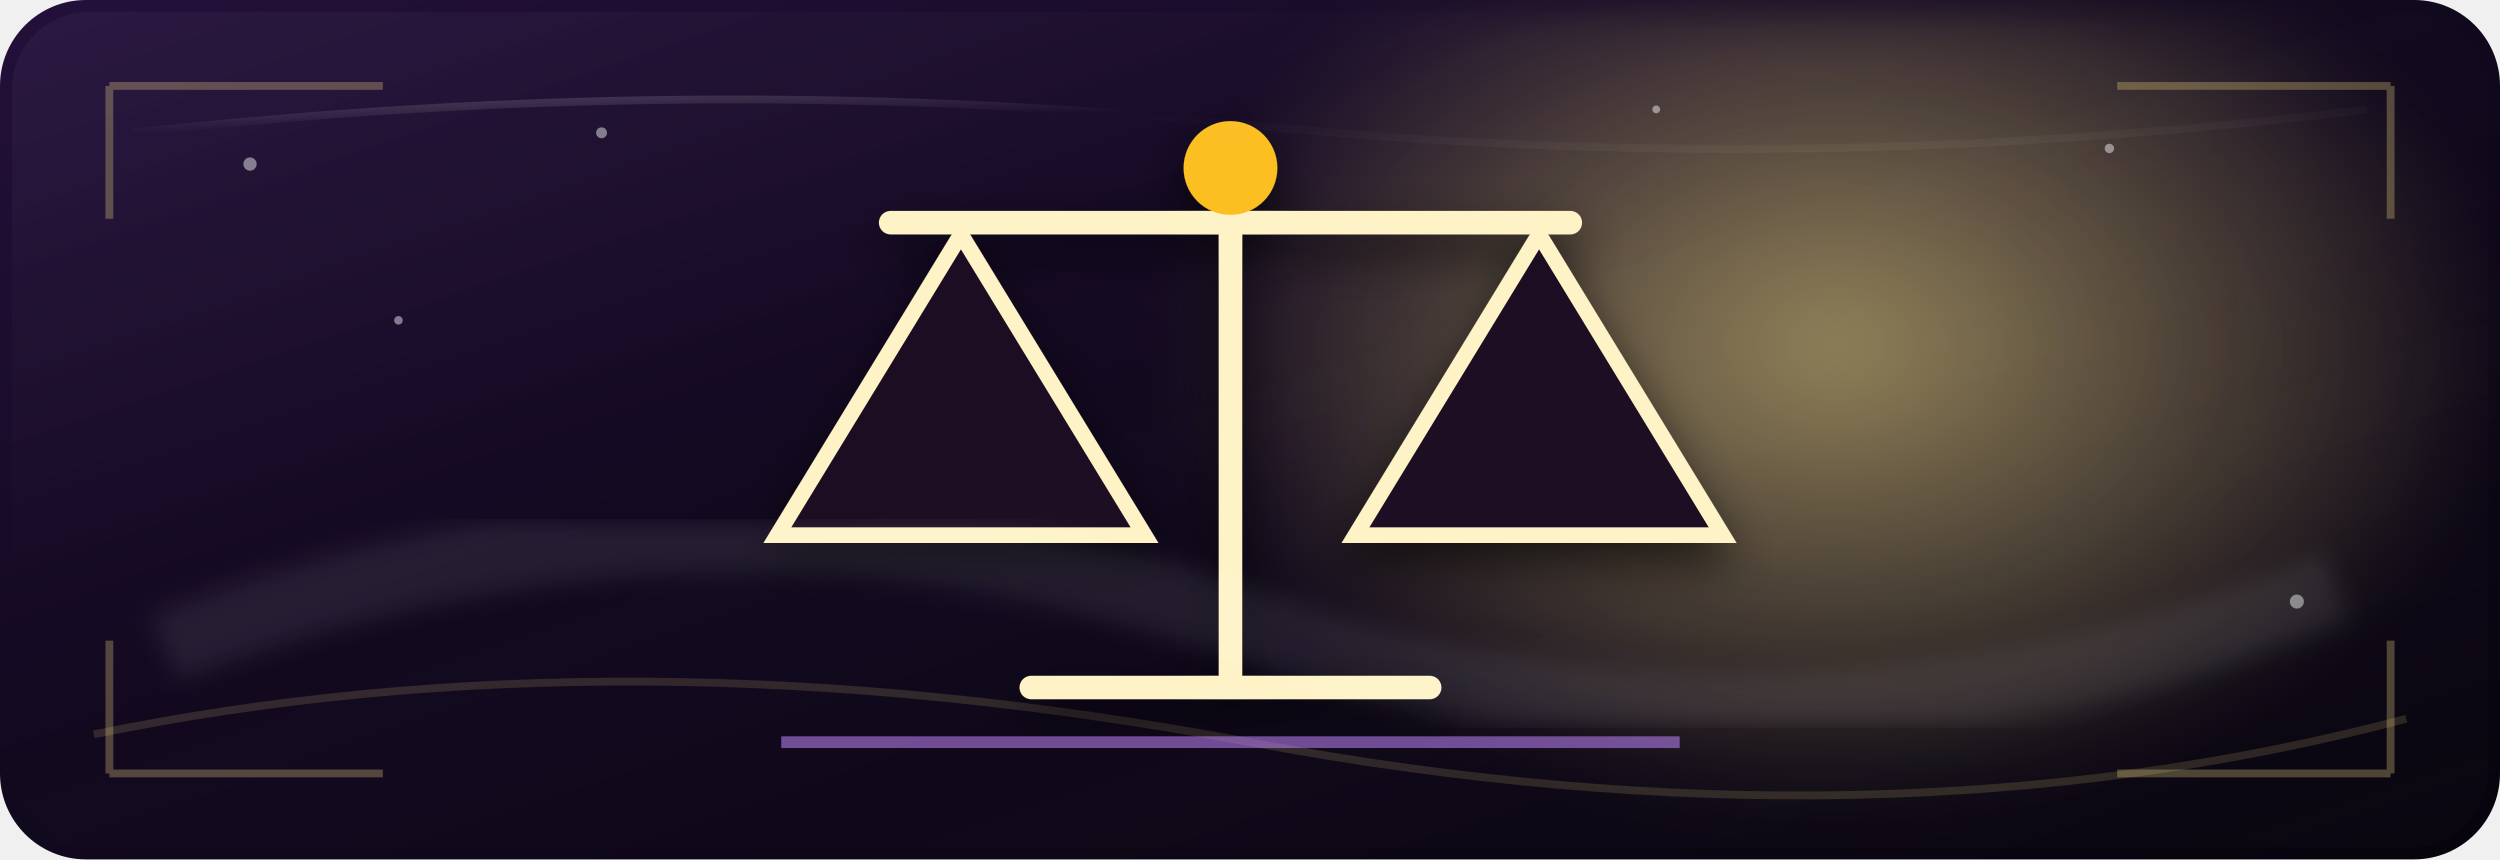
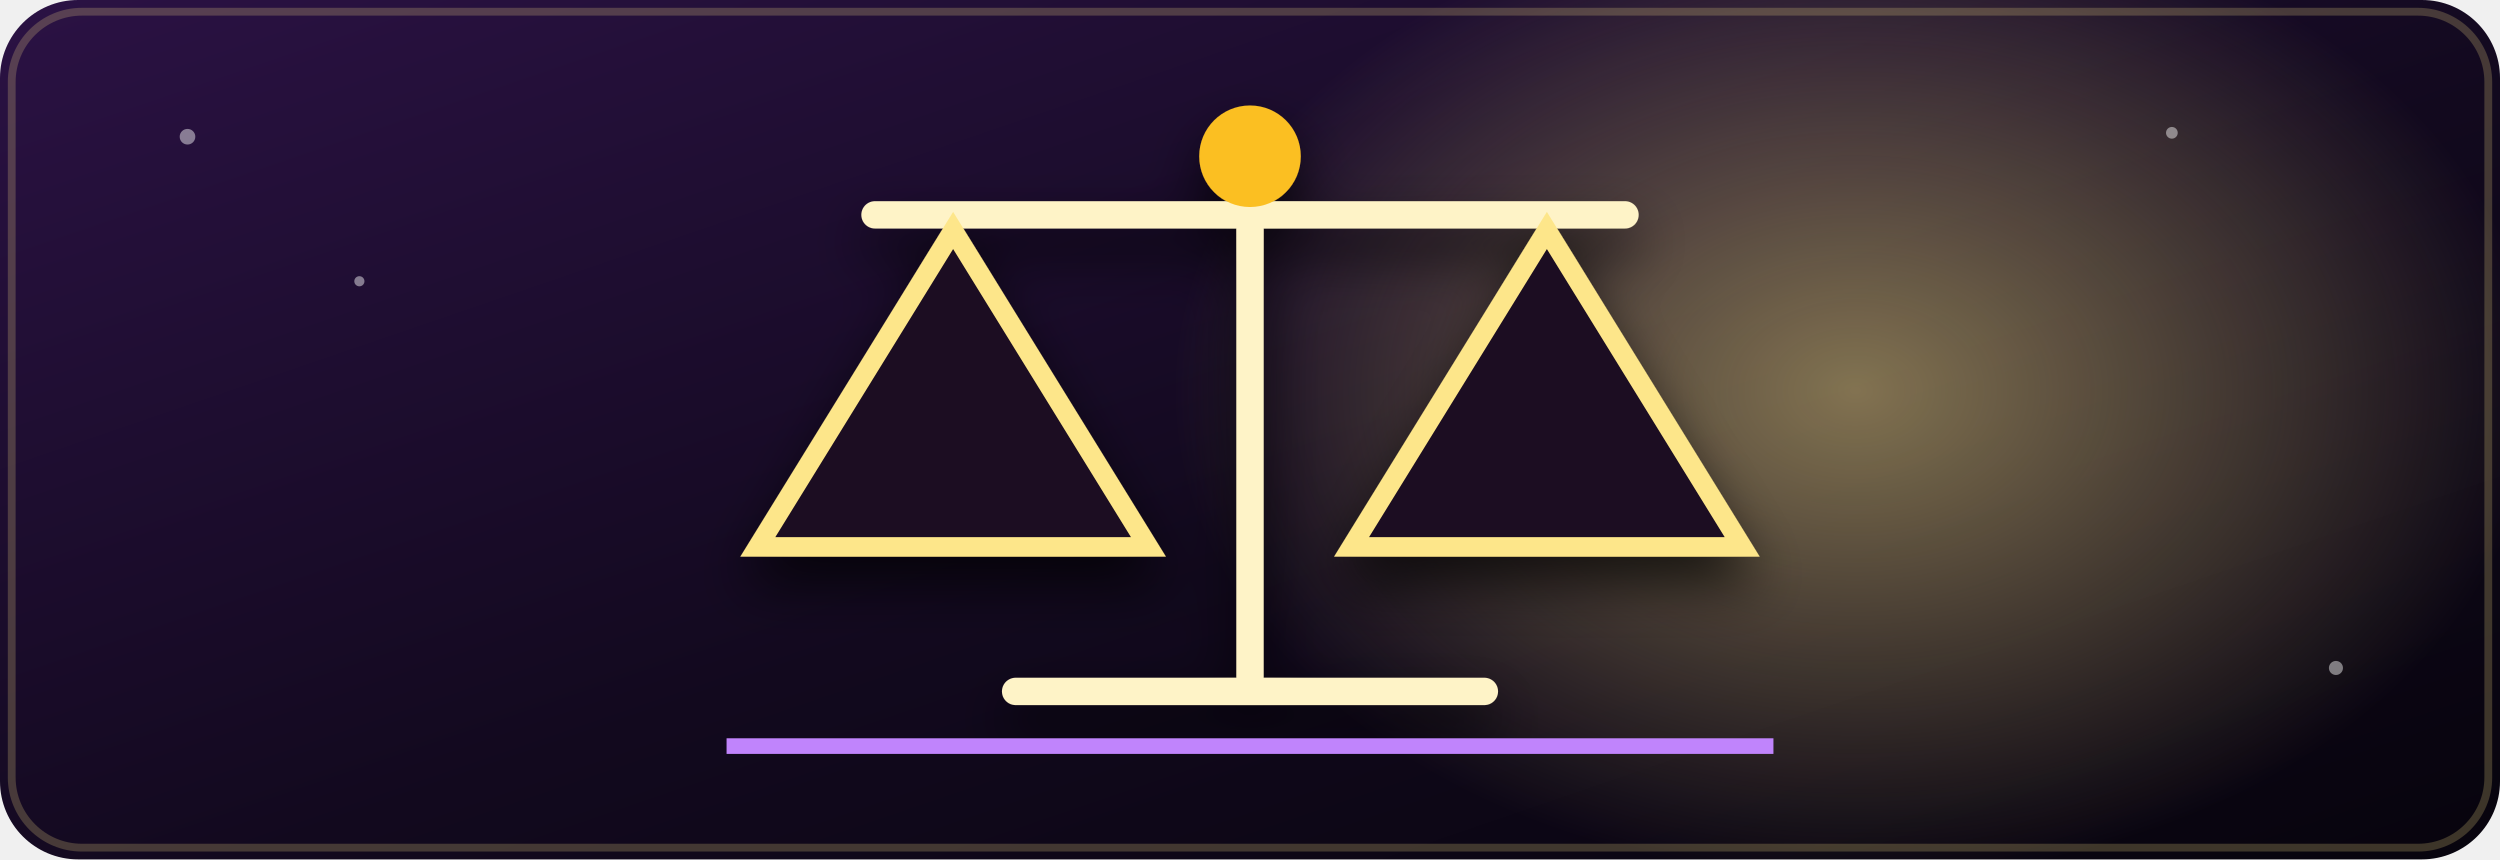
<svg xmlns="http://www.w3.org/2000/svg" viewBox="0 0 640 220" aria-hidden="true">
  <defs>
-     <linearGradient id="bg" x1="0" y1="0" x2="1" y2="1">
-       <stop stop-color="#24103b" />
-       <stop offset=".45" stop-color="#12091f" />
+     <linearGradient id="b" x2="1" y2="1">
+       <stop stop-color="#2b1244" />
+       <stop offset=".55" stop-color="#12091e" />
      <stop offset="1" stop-color="#07040d" />
    </linearGradient>
-     <radialGradient id="aura">
-       <stop stop-color="#fde68a" stop-opacity=".55" />
+     <radialGradient id="g">
+       <stop stop-color="#fde68a" stop-opacity=".48" />
      <stop offset="1" stop-color="#fde68a" stop-opacity="0" />
    </radialGradient>
-     <linearGradient id="metal" x1="0" y1="0" x2="1" y2="1">
-       <stop stop-color="#fff" />
-       <stop offset=".3" stop-color="#fde68a" />
-       <stop offset="1" stop-color="#78350f" />
-     </linearGradient>
-     <filter id="glow">
-       <feGaussianBlur stdDeviation="8" />
-     </filter>
-     <filter id="shadow">
-       <feDropShadow dx="0" dy="5" stdDeviation="6" flood-color="#000" flood-opacity=".65" />
-     </filter>
-     <linearGradient id="artShine" x1="0" y1="0" x2="1" y2="1">
-       <stop stop-color="#fff" stop-opacity=".18" />
-       <stop offset=".35" stop-color="#fff" stop-opacity="0" />
-       <stop offset="1" stop-color="#fff" stop-opacity=".05" />
-     </linearGradient>
-     <filter id="artGlow">
-       <feGaussianBlur stdDeviation="3" />
+     <filter id="s">
+       <feDropShadow dx="0" dy="7" stdDeviation="7" flood-color="#000" flood-opacity=".7" />
    </filter>
  </defs>
-   <rect width="640" height="220" rx="22" fill="url(#bg)" />
-   <ellipse cx="470" cy="88" rx="170" ry="120" fill="url(#aura)" filter="url(#glow)" />
-   <g opacity=".45" fill="#fff">
-     <circle cx="64" cy="42" r="1.7" />
-     <circle cx="102" cy="82" r="1.1" />
-     <circle cx="154" cy="34" r="1.4" />
-     <circle cx="540" cy="38" r="1.2" />
-     <circle cx="588" cy="154" r="1.8" />
-     <circle cx="424" cy="28" r="1" />
+   <rect width="640" height="220" rx="20" fill="url(#b)" />
+   <ellipse cx="475" cy="100" rx="175" ry="125" fill="url(#g)" />
+   <g fill="#fff" opacity=".45">
+     <circle cx="48" cy="35" r="2" />
+     <circle cx="92" cy="72" r="1.3" />
+     <circle cx="556" cy="34" r="1.5" />
+     <circle cx="598" cy="171" r="1.8" />
  </g>
-   <path d="M24 188 Q160 160 320 190 T616 184" fill="none" stroke="#fde68a" stroke-opacity=".14" stroke-width="2" />
-   <g filter="url(#shadow)">
-     <path d="M315 47v129M264 176h102M228 57h174" stroke="#fef3c7" stroke-width="6" stroke-linecap="round" />
-     <path d="M246 60l-47 77h94zM394 60l-47 77h94z" fill="#1b1020" stroke="#fef3c7" stroke-width="4" />
-     <circle cx="315" cy="43" r="12" fill="#fbbf24" />
+   <g filter="url(#s)">
+     <path d="M320 42v132M260 177h120M224 55h192" stroke="#fef3c7" stroke-width="7" stroke-linecap="round" />
+     <path d="M244 59l-50 81h100zM396 59l-50 81h100z" fill="#1a0d20" stroke="#fde68a" stroke-width="5" />
+     <circle cx="320" cy="40" r="13" fill="#fbbf24" />
  </g>
-   <path d="M200 190h230" stroke="#c084fc" stroke-width="3" opacity=".55" />
-   <path d="M28 22h70M28 22v34M612 22h-70M612 22v34M28 198h70M28 198v-34M612 198h-70M612 198v-34" fill="none" stroke="#fde68a" stroke-opacity=".28" stroke-width="2" />
-   <path d="M42 166 Q180 112 320 160 T598 150" fill="none" stroke="#fff" stroke-opacity=".08" stroke-width="18" filter="url(#artGlow)" />
-   <path d="M34 34 Q180 18 320 32 T606 28" fill="none" stroke="url(#artShine)" stroke-width="2" />
-   <rect x="3" y="3" width="634" height="214" rx="20" fill="url(#artShine)" opacity=".22" pointer-events="none" />
+   <path d="M186 191h268" stroke="#c084fc" stroke-width="4" />
+   <rect x="3" y="3" width="634" height="214" rx="18" fill="none" stroke="#fde68a" stroke-opacity=".22" stroke-width="2" />
</svg>
